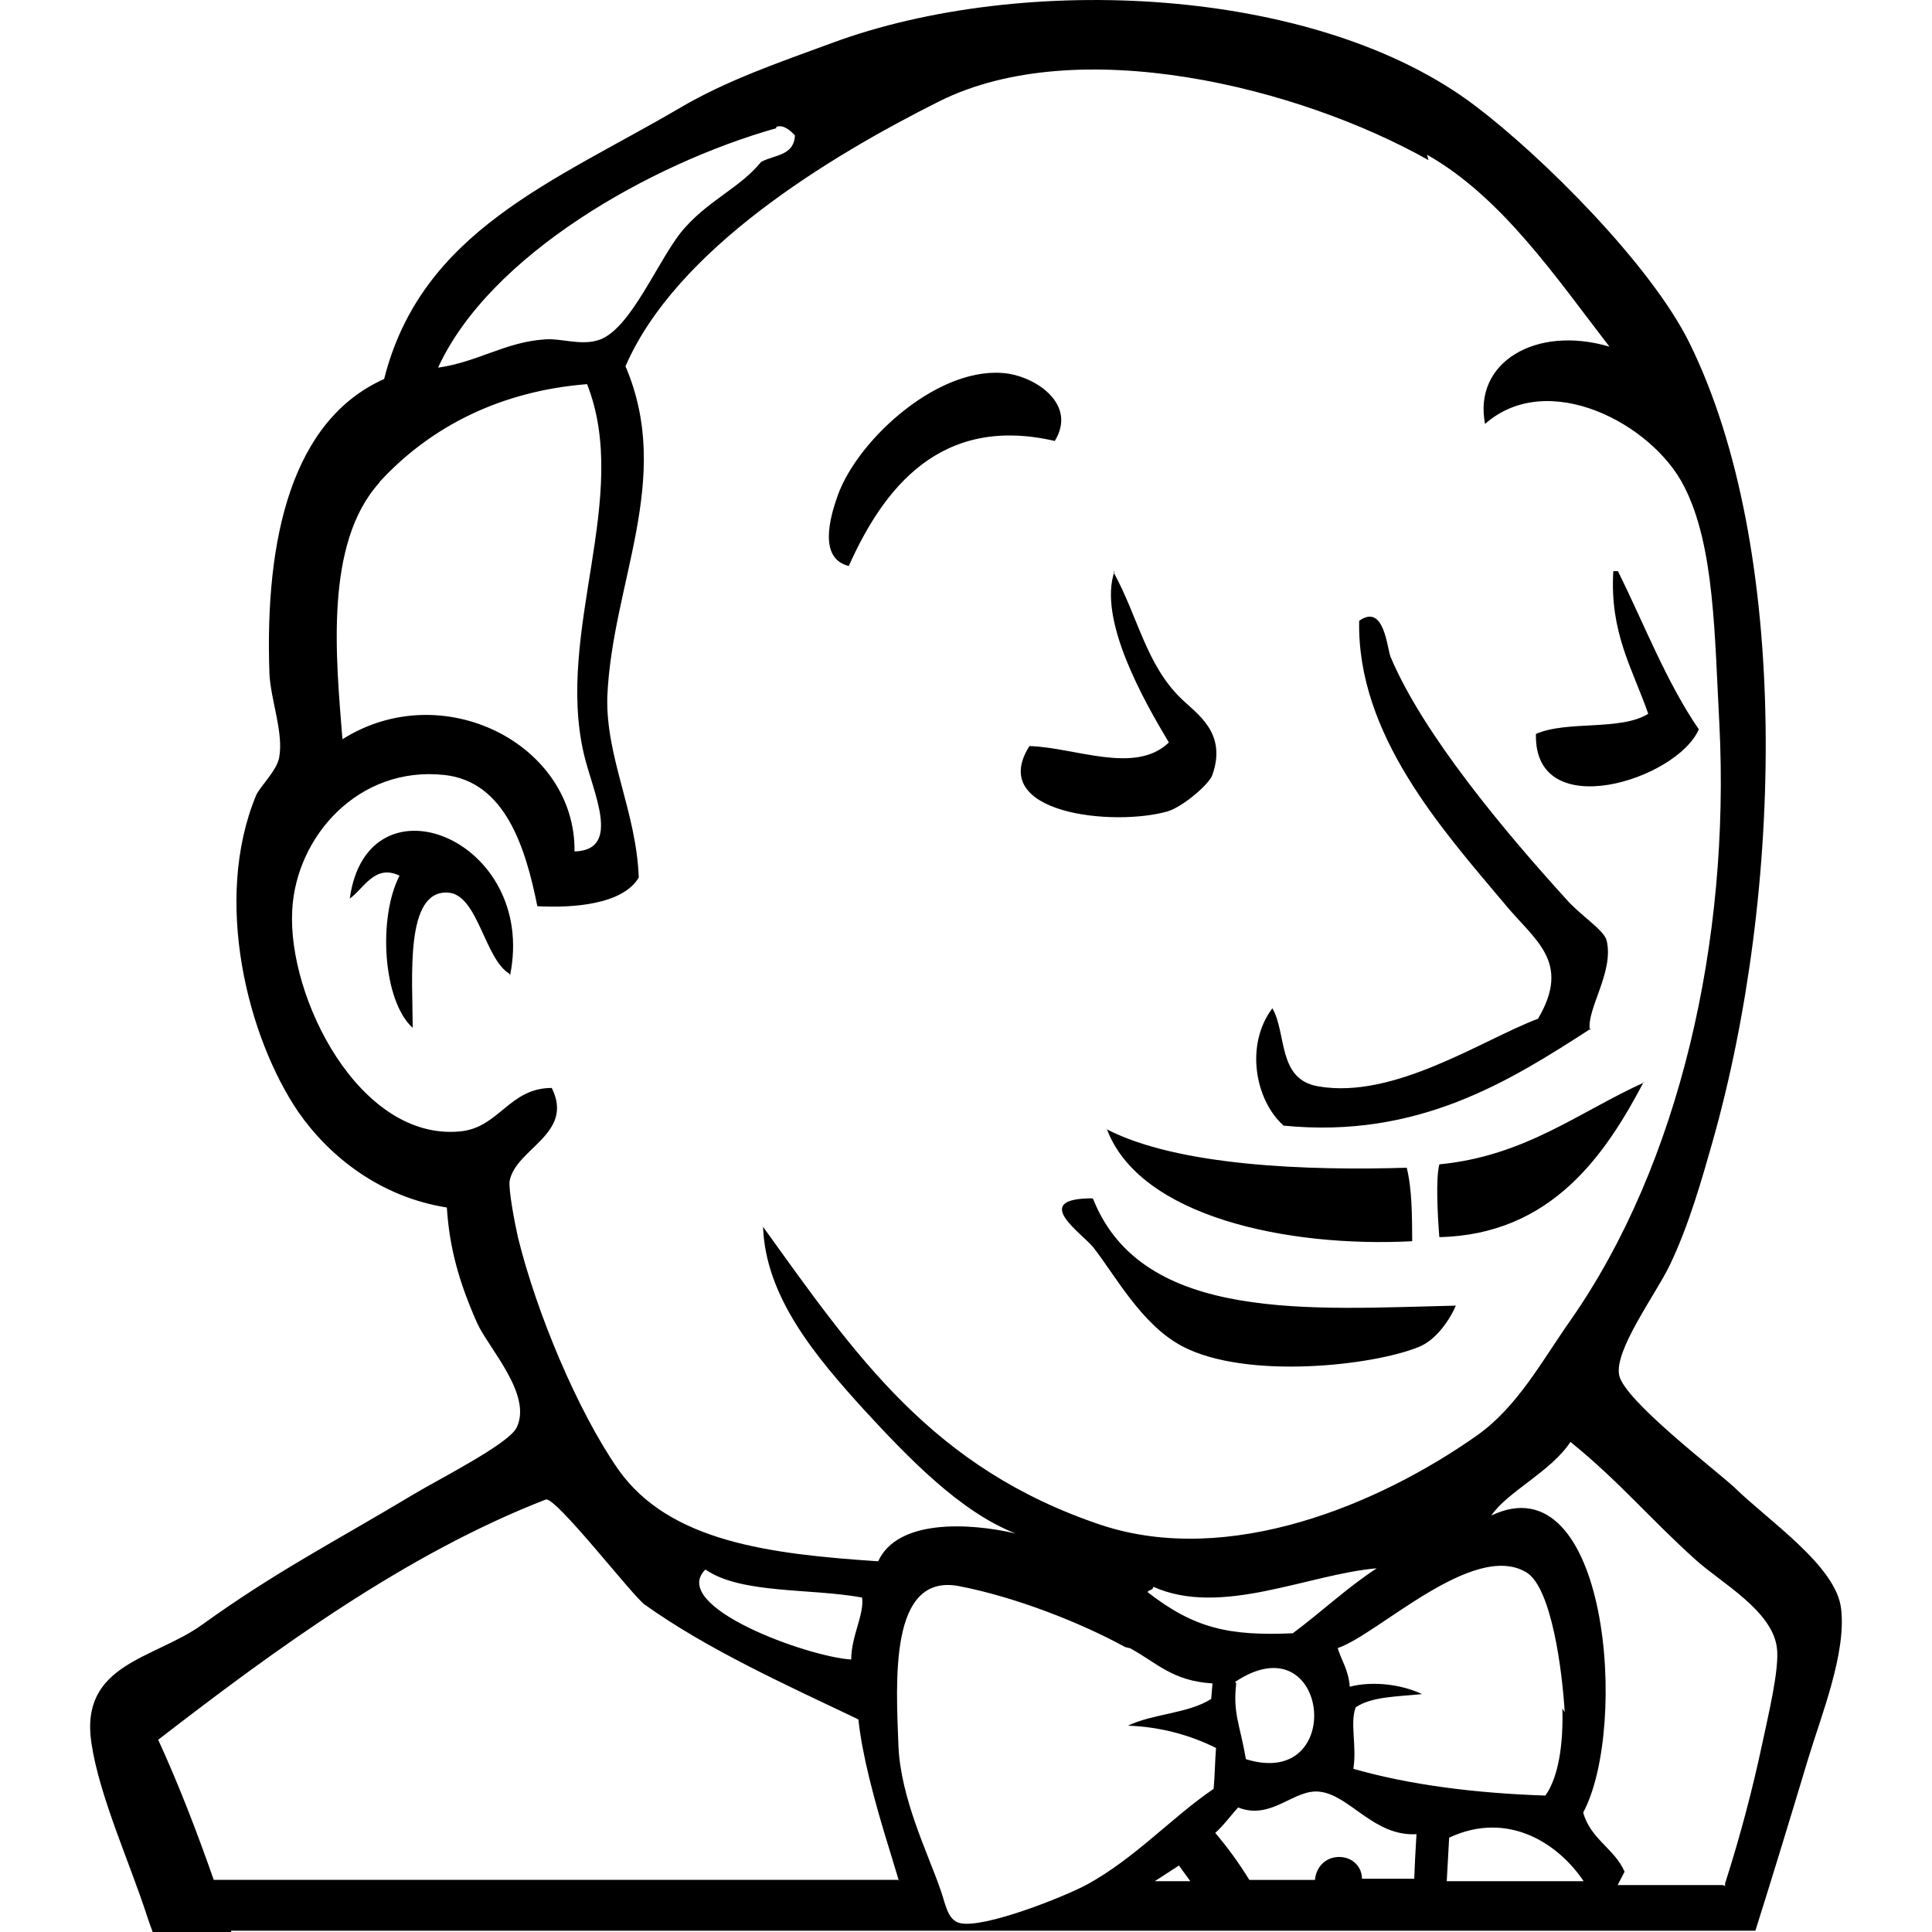
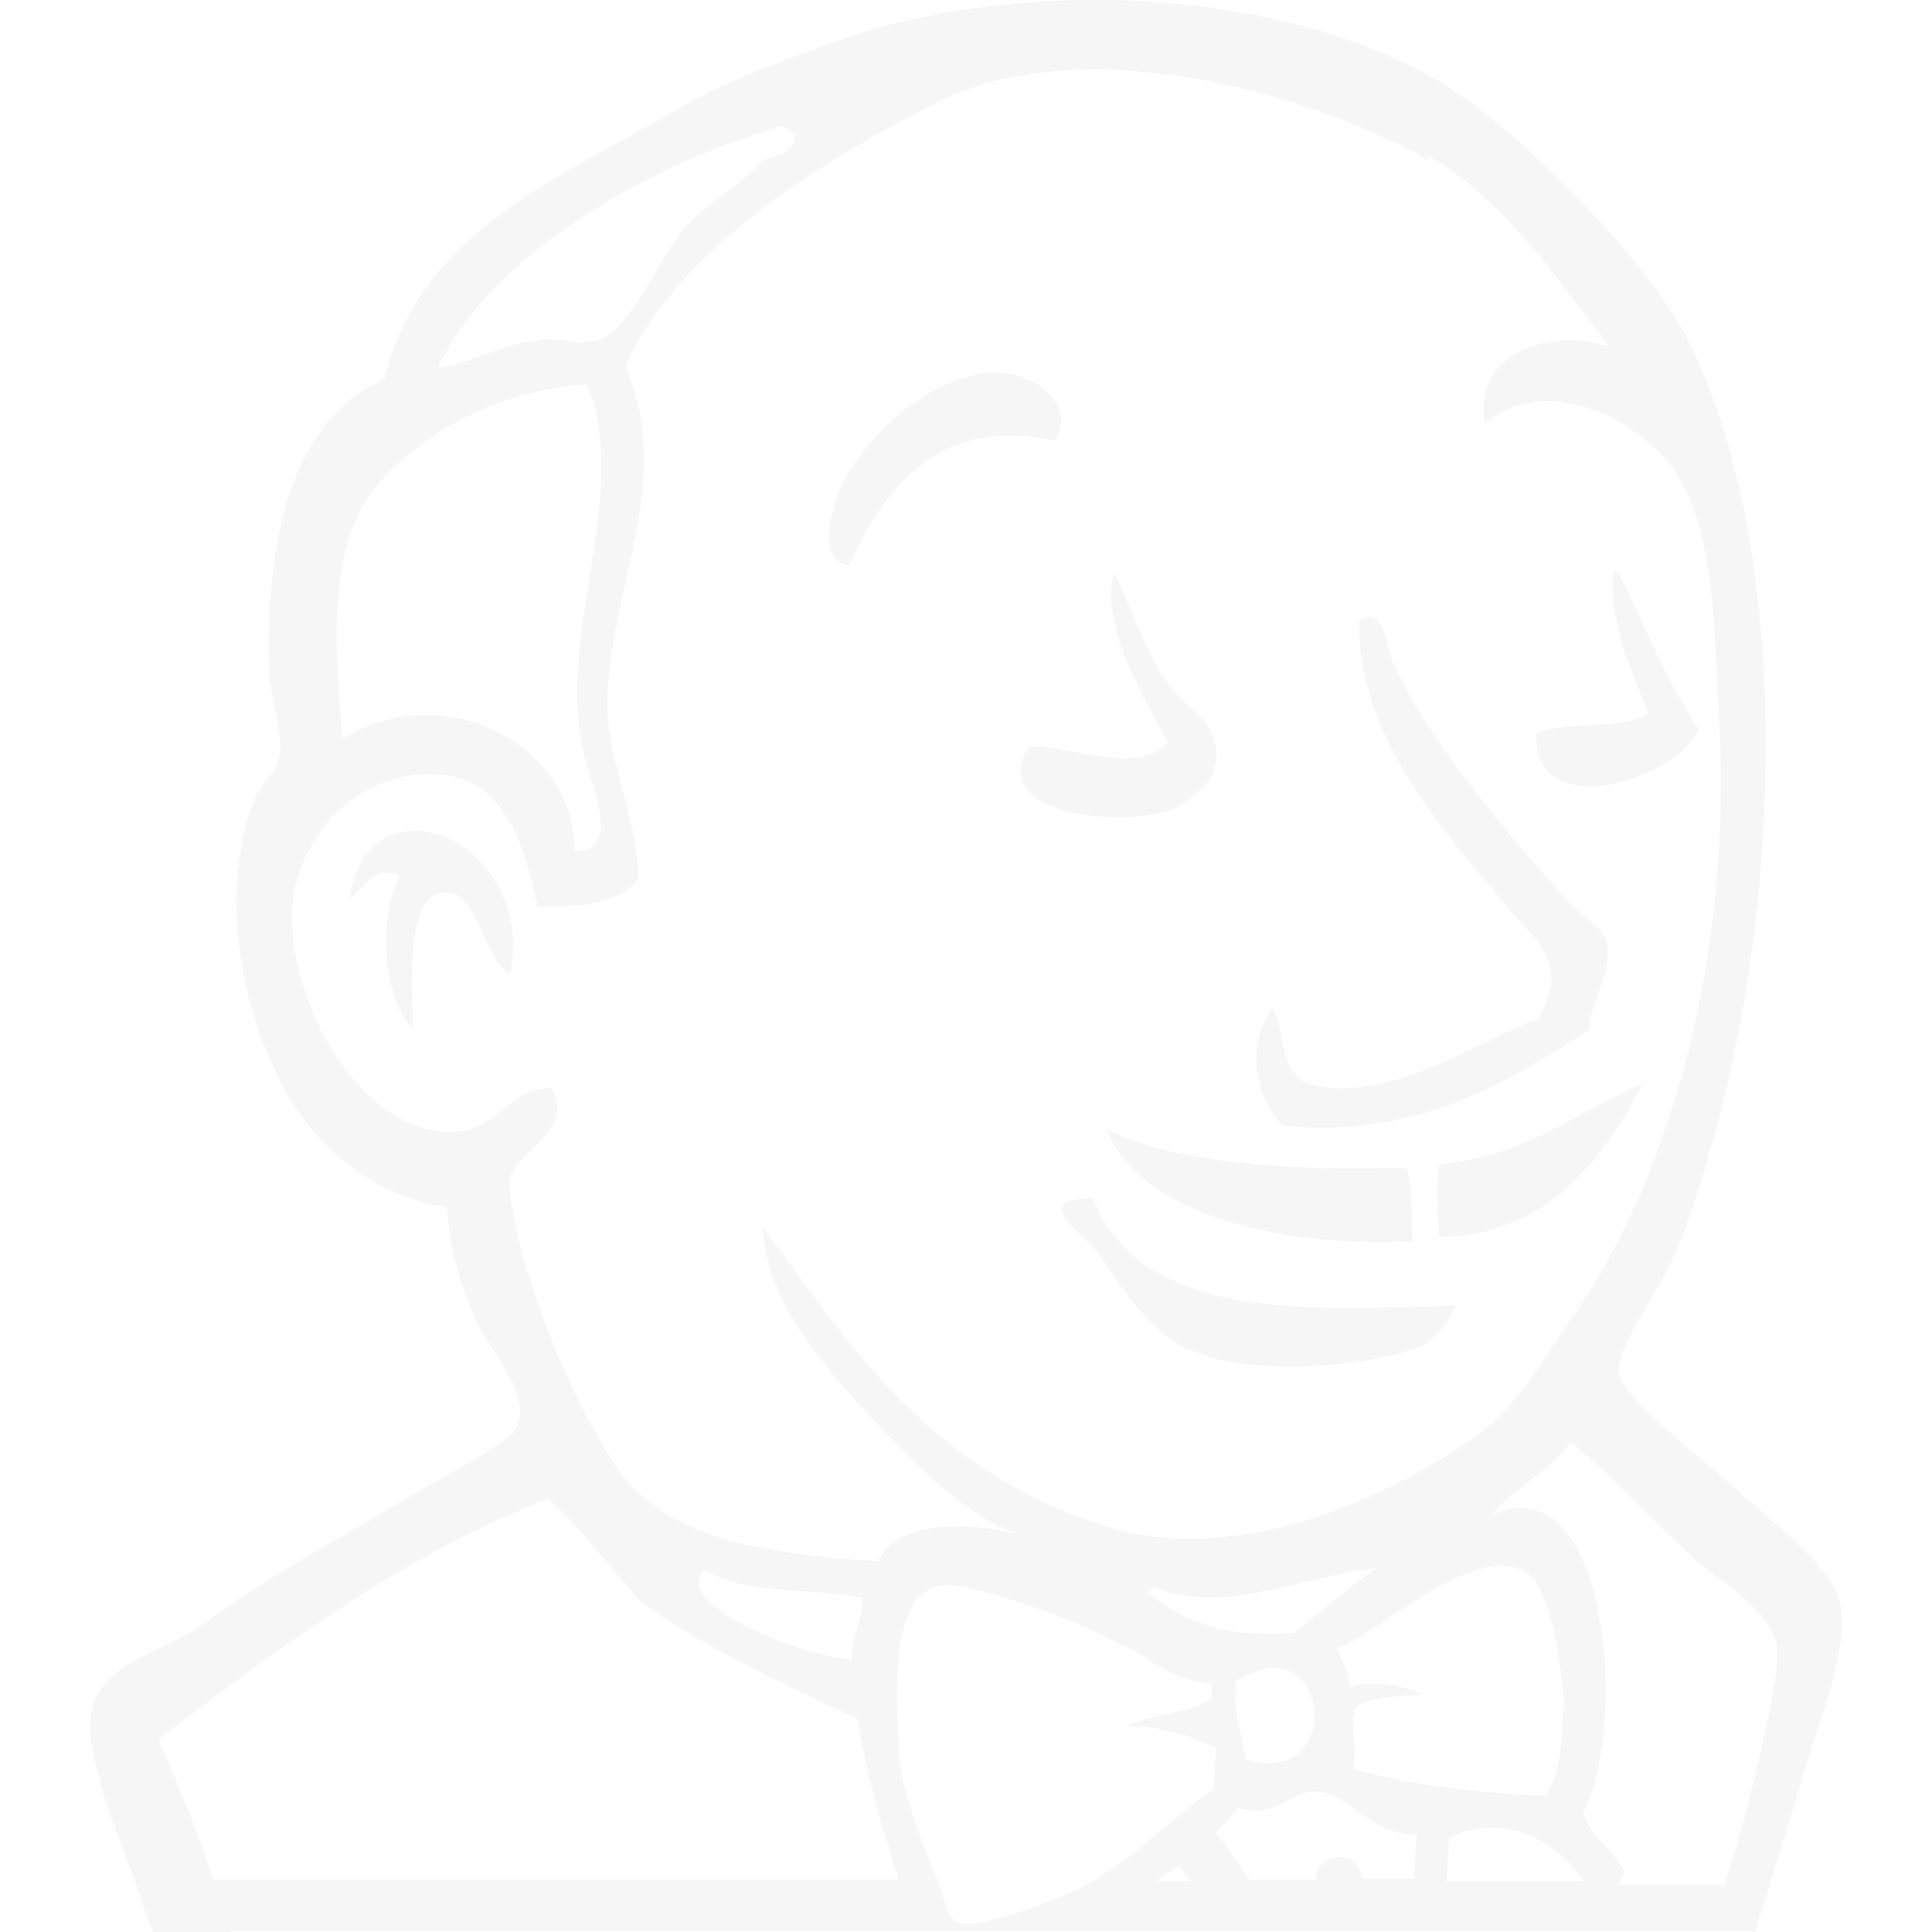
<svg xmlns="http://www.w3.org/2000/svg" role="img" viewBox="0 0 24 24">
-   <path d="M2.872 24h-.975a3.866 3.866 0 01-.07-.197c-.215-.666-.594-1.49-.692-2.154-.146-.984.78-1.039 1.374-1.465.915-.66 1.635-1.025 2.627-1.62.295-.179 1.182-.624 1.281-.829.201-.408-.345-.982-.49-1.3-.225-.507-.345-.937-.376-1.435-.824-.13-1.455-.627-1.844-1.185-.63-.925-1.066-2.635-.525-3.936.045-.103.254-.305.285-.463.06-.308-.105-.72-.12-1.048-.06-1.692.284-3.15 1.425-3.66.463-1.84 2.113-2.453 3.673-3.367.58-.342 1.224-.562 1.89-.807 2.372-.877 6.027-.712 7.994.783.836.633 2.176 1.97 2.656 2.939 1.262 2.555 1.17 6.825.287 9.934-.12.421-.29 1.032-.533 1.533-.168.35-.689 1.05-.625 1.36.064.314 1.19 1.17 1.432 1.395.434.422 1.26.975 1.324 1.5.07.557-.248 1.336-.41 1.875-.217.721-.436 1.441-.654 2.131H2.87zm11.104-3.54c-.545-.3-1.361-.622-2.065-.757-.87-.164-.78 1.188-.75 1.994.03.643.36 1.316.51 1.744.076.197.09.41.256.449.3.068 1.29-.326 1.575-.479.6-.328 1.064-.844 1.574-1.189.016-.17.016-.34.03-.508a2.648 2.648 0 00-1.095-.277c.314-.15.75-.15 1.035-.332l.016-.193c-.496-.03-.69-.254-1.021-.436zm7.454 2.935a17.78 17.78 0 00.465-1.752c.06-.287.215-.918.178-1.176-.059-.459-.684-.799-1.004-1.086-.584-.525-.95-.975-1.56-1.469-.249.375-.78.615-.983.914 1.447-.689 1.71 2.625 1.141 3.69.09.329.391.45.514.735l-.086.166h1.29c.013 0 .03 0 .044.014zm-6.634-.012c-.05-.074-.1-.135-.15-.209l-.301.195h.45zm2.77 0c.008-.209.018-.404.03-.598-.53.029-.825-.48-1.196-.527-.324-.045-.6.361-1.02.195-.095.105-.183.227-.284.316.154.18.295.375.424.584h.815c.014-.164.135-.285.3-.285.165 0 .284.121.284.27h.66zm2.116 0c-.314-.479-.947-.898-1.68-.555l-.03.541h1.71zm-8.51 0l-.104-.344c-.225-.72-.36-1.26-.405-1.68-.914-.436-1.875-.87-2.654-1.426-.15-.105-1.109-1.35-1.23-1.305-1.739.676-3.359 1.86-4.814 2.984.256.557.48 1.141.69 1.74h8.505zm8.265-2.113c-.029-.512-.164-1.56-.48-1.74-.66-.39-1.846.78-2.34.943.045.15.135.271.15.48.285-.074.645-.029.898.092-.299.03-.629.03-.824.164-.074.195.016.48-.029.764.69.197 1.5.303 2.385.332.164-.227.225-.645.211-1.082zm-4.08-.36c-.044.375.046.51.12.943 1.26.391 1.034-1.74-.135-.959zM8.76 19.5c-.45.457 1.27 1.082 1.814 1.115 0-.29.165-.564.135-.77-.65-.118-1.502-.042-1.945-.347zm5.565.215c0 .043-.061.03-.068.064.58.451 1.014.545 1.802.51.354-.262.67-.563 1.043-.807-.855.074-1.931.607-2.774.23zm3.42-17.726c-1.606-.906-4.35-1.591-6.076-.731-1.38.692-3.27 1.84-3.899 3.292.6 1.402-.166 2.686-.226 4.109-.018.757.36 1.42.391 2.242-.2.338-.825.38-1.26.356-.146-.729-.4-1.549-1.155-1.63-1.064-.116-1.845.764-1.89 1.683-.06 1.08.833 2.864 2.085 2.745.488-.046.608-.54 1.139-.54.285.57-.445.75-.523 1.154-.016.105.06.511.104.705.233.944.744 2.16 1.245 2.88.635.9 1.884 1.051 3.229 1.141.24-.525 1.125-.48 1.706-.346-.691-.27-1.336-.945-1.875-1.529-.615-.676-1.23-1.41-1.261-2.28 1.155 1.604 2.1 3 4.2 3.704 1.59.525 3.45-.254 4.664-1.109.51-.359.811-.93 1.17-1.439 1.35-1.936 1.98-4.71 1.846-7.394-.06-1.111-.06-2.221-.436-2.955-.389-.781-1.695-1.471-2.475-.781-.15-.764.63-1.23 1.545-.96-.66-.854-1.336-1.858-2.266-2.384zM13.58 14.896c.615 1.544 2.724 1.363 4.505 1.323-.084.194-.256.435-.465.515-.57.232-2.145.408-2.937-.012-.506-.27-.824-.873-1.102-1.227-.137-.172-.795-.608-.012-.609zm.164-.87c.893.464 2.52.517 3.731.48.066.267.066.593.068.913-1.55.08-3.386-.304-3.794-1.395h-.005zm6.675-.586c-.473.9-1.145 1.897-2.539 1.928-.023-.284-.045-.735 0-.904 1.064-.103 1.727-.646 2.543-1.017zm-.649-.667c-1.02.66-2.154 1.375-3.824 1.21-.351-.31-.485-1-.14-1.458.181.313.06.885.57.97.944.165 2.038-.579 2.73-.84.42-.713-.046-.976-.42-1.433-.782-.93-1.83-2.1-1.802-3.51.314-.224.346.346.391.45.404.96 1.424 2.175 2.174 3 .18.21.48.39.51.524.092.39-.254.854-.209 1.11zm-13.439-.675c-.314-.184-.393-.99-.768-1.01-.535-.03-.438 1.05-.436 1.68-.37-.33-.435-1.365-.164-1.89-.308-.15-.445.164-.618.284.22-1.59 2.34-.734 1.99.96zM4.713 5.995c-.685.756-.54 2.174-.459 3.188 1.244-.785 2.898.06 2.883 1.394.595-.016.223-.744.115-1.215-.353-1.528.592-3.187.041-4.59-1.064.084-1.939.52-2.578 1.215zm9.12 1.113c.307.562.404 1.148.84 1.57.195.19.574.424.387.95-.045.121-.365.391-.551.45-.674.195-2.254.03-1.721-.81.563.015 1.314.36 1.732-.045-.314-.524-.885-1.53-.674-2.13zm6.198-.013h.068c.33.668.6 1.375 1.004 1.965-.27.628-2.053 1.19-2.023.057.39-.17 1.05-.035 1.395-.25-.193-.556-.48-1.006-.434-1.771zm-6.927-1.617c-1.422-.33-2.131.592-2.56 1.553-.384-.094-.231-.615-.135-.883.255-.701 1.28-1.633 2.119-1.506.359.057.848.386.576.834zM9.642 1.593c-1.56.44-3.56 1.574-4.2 2.974.495-.07.84-.321 1.33-.351.186-.016.428.074.641.015.424-.104.78-1.065 1.102-1.41.31-.345.685-.496.94-.81.167-.09.409-.074.42-.33-.073-.075-.15-.135-.232-.105v.017z" />
+   <path d="M2.872 24h-.975a3.866 3.866 0 01-.07-.197c-.215-.666-.594-1.49-.692-2.154-.146-.984.78-1.039 1.374-1.465.915-.66 1.635-1.025 2.627-1.62.295-.179 1.182-.624 1.281-.829.201-.408-.345-.982-.49-1.3-.225-.507-.345-.937-.376-1.435-.824-.13-1.455-.627-1.844-1.185-.63-.925-1.066-2.635-.525-3.936.045-.103.254-.305.285-.463.06-.308-.105-.72-.12-1.048-.06-1.692.284-3.15 1.425-3.66.463-1.84 2.113-2.453 3.673-3.367.58-.342 1.224-.562 1.89-.807 2.372-.877 6.027-.712 7.994.783.836.633 2.176 1.97 2.656 2.939 1.262 2.555 1.17 6.825.287 9.934-.12.421-.29 1.032-.533 1.533-.168.35-.689 1.05-.625 1.36.064.314 1.19 1.17 1.432 1.395.434.422 1.26.975 1.324 1.5.07.557-.248 1.336-.41 1.875-.217.721-.436 1.441-.654 2.131H2.87zm11.104-3.54c-.545-.3-1.361-.622-2.065-.757-.87-.164-.78 1.188-.75 1.994.03.643.36 1.316.51 1.744.076.197.09.41.256.449.3.068 1.29-.326 1.575-.479.6-.328 1.064-.844 1.574-1.189.016-.17.016-.34.03-.508a2.648 2.648 0 00-1.095-.277c.314-.15.75-.15 1.035-.332l.016-.193c-.496-.03-.69-.254-1.021-.436zm7.454 2.935a17.78 17.78 0 00.465-1.752c.06-.287.215-.918.178-1.176-.059-.459-.684-.799-1.004-1.086-.584-.525-.95-.975-1.56-1.469-.249.375-.78.615-.983.914 1.447-.689 1.71 2.625 1.141 3.69.09.329.391.45.514.735l-.086.166h1.29c.013 0 .03 0 .044.014zm-6.634-.012c-.05-.074-.1-.135-.15-.209l-.301.195h.45zm2.77 0c.008-.209.018-.404.03-.598-.53.029-.825-.48-1.196-.527-.324-.045-.6.361-1.02.195-.095.105-.183.227-.284.316.154.18.295.375.424.584h.815c.014-.164.135-.285.3-.285.165 0 .284.121.284.27h.66zm2.116 0c-.314-.479-.947-.898-1.68-.555l-.03.541h1.71zm-8.51 0l-.104-.344c-.225-.72-.36-1.26-.405-1.68-.914-.436-1.875-.87-2.654-1.426-.15-.105-1.109-1.35-1.23-1.305-1.739.676-3.359 1.86-4.814 2.984.256.557.48 1.141.69 1.74h8.505zm8.265-2.113c-.029-.512-.164-1.56-.48-1.74-.66-.39-1.846.78-2.34.943.045.15.135.271.15.48.285-.074.645-.029.898.092-.299.03-.629.03-.824.164-.074.195.016.48-.029.764.69.197 1.5.303 2.385.332.164-.227.225-.645.211-1.082zm-4.08-.36c-.044.375.046.51.12.943 1.26.391 1.034-1.74-.135-.959zM8.76 19.5c-.45.457 1.27 1.082 1.814 1.115 0-.29.165-.564.135-.77-.65-.118-1.502-.042-1.945-.347zm5.565.215c0 .043-.061.03-.068.064.58.451 1.014.545 1.802.51.354-.262.67-.563 1.043-.807-.855.074-1.931.607-2.774.23zm3.42-17.726c-1.606-.906-4.35-1.591-6.076-.731-1.38.692-3.27 1.84-3.899 3.292.6 1.402-.166 2.686-.226 4.109-.018.757.36 1.42.391 2.242-.2.338-.825.38-1.26.356-.146-.729-.4-1.549-1.155-1.63-1.064-.116-1.845.764-1.89 1.683-.06 1.08.833 2.864 2.085 2.745.488-.046.608-.54 1.139-.54.285.57-.445.75-.523 1.154-.016.105.06.511.104.705.233.944.744 2.16 1.245 2.88.635.9 1.884 1.051 3.229 1.141.24-.525 1.125-.48 1.706-.346-.691-.27-1.336-.945-1.875-1.529-.615-.676-1.23-1.41-1.261-2.28 1.155 1.604 2.1 3 4.2 3.704 1.59.525 3.45-.254 4.664-1.109.51-.359.811-.93 1.17-1.439 1.35-1.936 1.98-4.71 1.846-7.394-.06-1.111-.06-2.221-.436-2.955-.389-.781-1.695-1.471-2.475-.781-.15-.764.63-1.23 1.545-.96-.66-.854-1.336-1.858-2.266-2.384zM13.58 14.896c.615 1.544 2.724 1.363 4.505 1.323-.084.194-.256.435-.465.515-.57.232-2.145.408-2.937-.012-.506-.27-.824-.873-1.102-1.227-.137-.172-.795-.608-.012-.609zm.164-.87c.893.464 2.52.517 3.731.48.066.267.066.593.068.913-1.55.08-3.386-.304-3.794-1.395h-.005zm6.675-.586c-.473.9-1.145 1.897-2.539 1.928-.023-.284-.045-.735 0-.904 1.064-.103 1.727-.646 2.543-1.017zm-.649-.667c-1.02.66-2.154 1.375-3.824 1.21-.351-.31-.485-1-.14-1.458.181.313.06.885.57.97.944.165 2.038-.579 2.73-.84.42-.713-.046-.976-.42-1.433-.782-.93-1.83-2.1-1.802-3.51.314-.224.346.346.391.45.404.96 1.424 2.175 2.174 3 .18.21.48.39.51.524.092.39-.254.854-.209 1.11zm-13.439-.675c-.314-.184-.393-.99-.768-1.01-.535-.03-.438 1.05-.436 1.68-.37-.33-.435-1.365-.164-1.89-.308-.15-.445.164-.618.284.22-1.59 2.34-.734 1.99.96zM4.713 5.995c-.685.756-.54 2.174-.459 3.188 1.244-.785 2.898.06 2.883 1.394.595-.016.223-.744.115-1.215-.353-1.528.592-3.187.041-4.59-1.064.084-1.939.52-2.578 1.215zm9.12 1.113c.307.562.404 1.148.84 1.57.195.19.574.424.387.95-.045.121-.365.391-.551.45-.674.195-2.254.03-1.721-.81.563.015 1.314.36 1.732-.045-.314-.524-.885-1.53-.674-2.13zm6.198-.013h.068c.33.668.6 1.375 1.004 1.965-.27.628-2.053 1.19-2.023.057.39-.17 1.05-.035 1.395-.25-.193-.556-.48-1.006-.434-1.771zm-6.927-1.617c-1.422-.33-2.131.592-2.56 1.553-.384-.094-.231-.615-.135-.883.255-.701 1.28-1.633 2.119-1.506.359.057.848.386.576.834zM9.642 1.593c-1.56.44-3.56 1.574-4.2 2.974.495-.07.84-.321 1.33-.351.186-.016.428.074.641.015.424-.104.78-1.065 1.102-1.41.31-.345.685-.496.94-.81.167-.09.409-.074.42-.33-.073-.075-.15-.135-.232-.105v.017z" style="fill:#F6F6F6" />
</svg>
